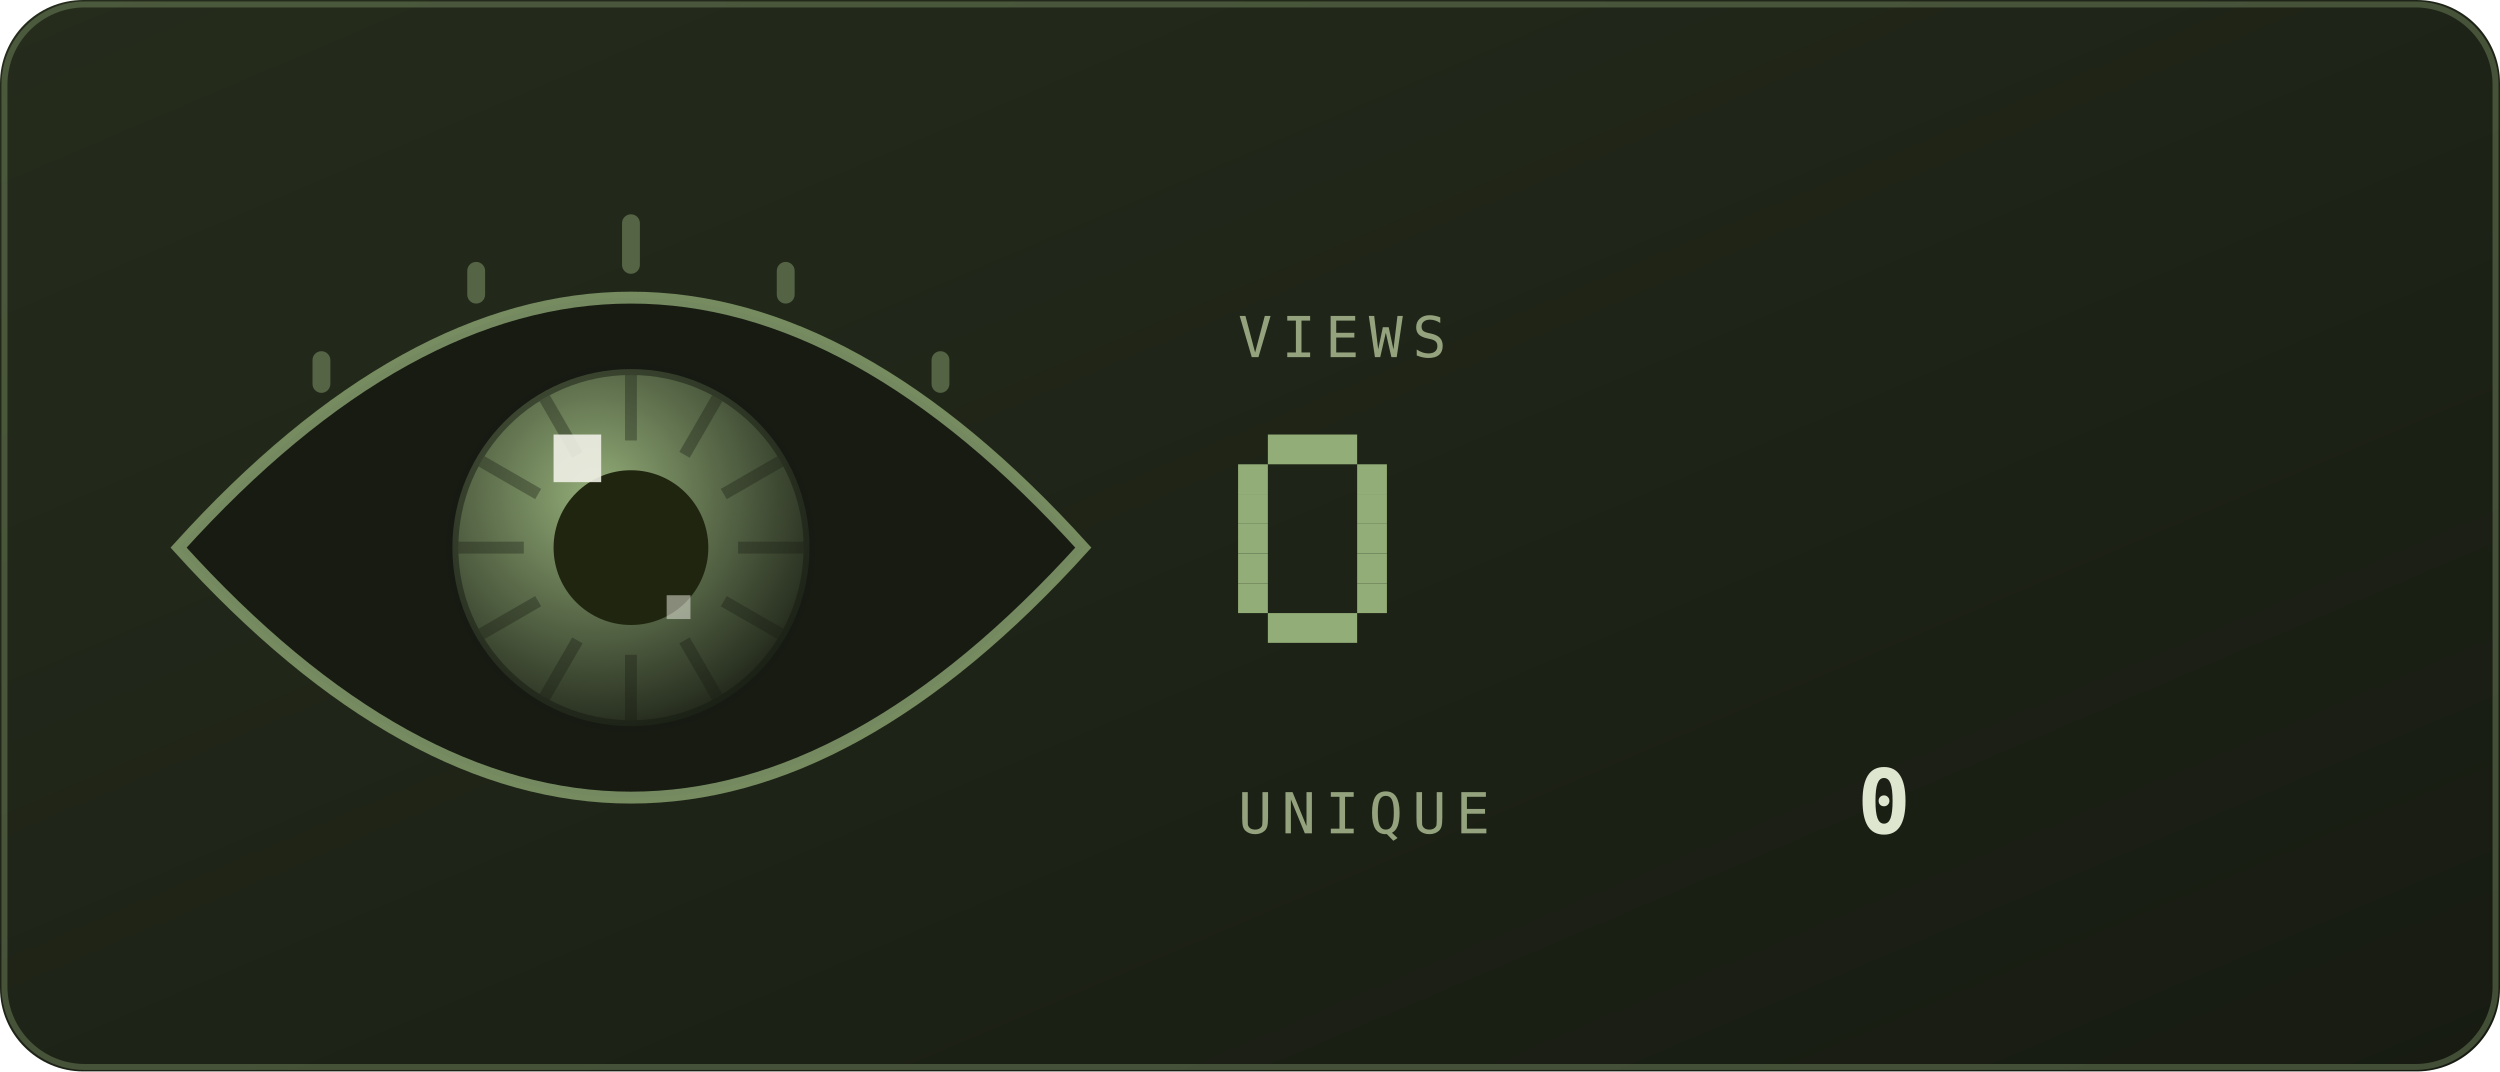
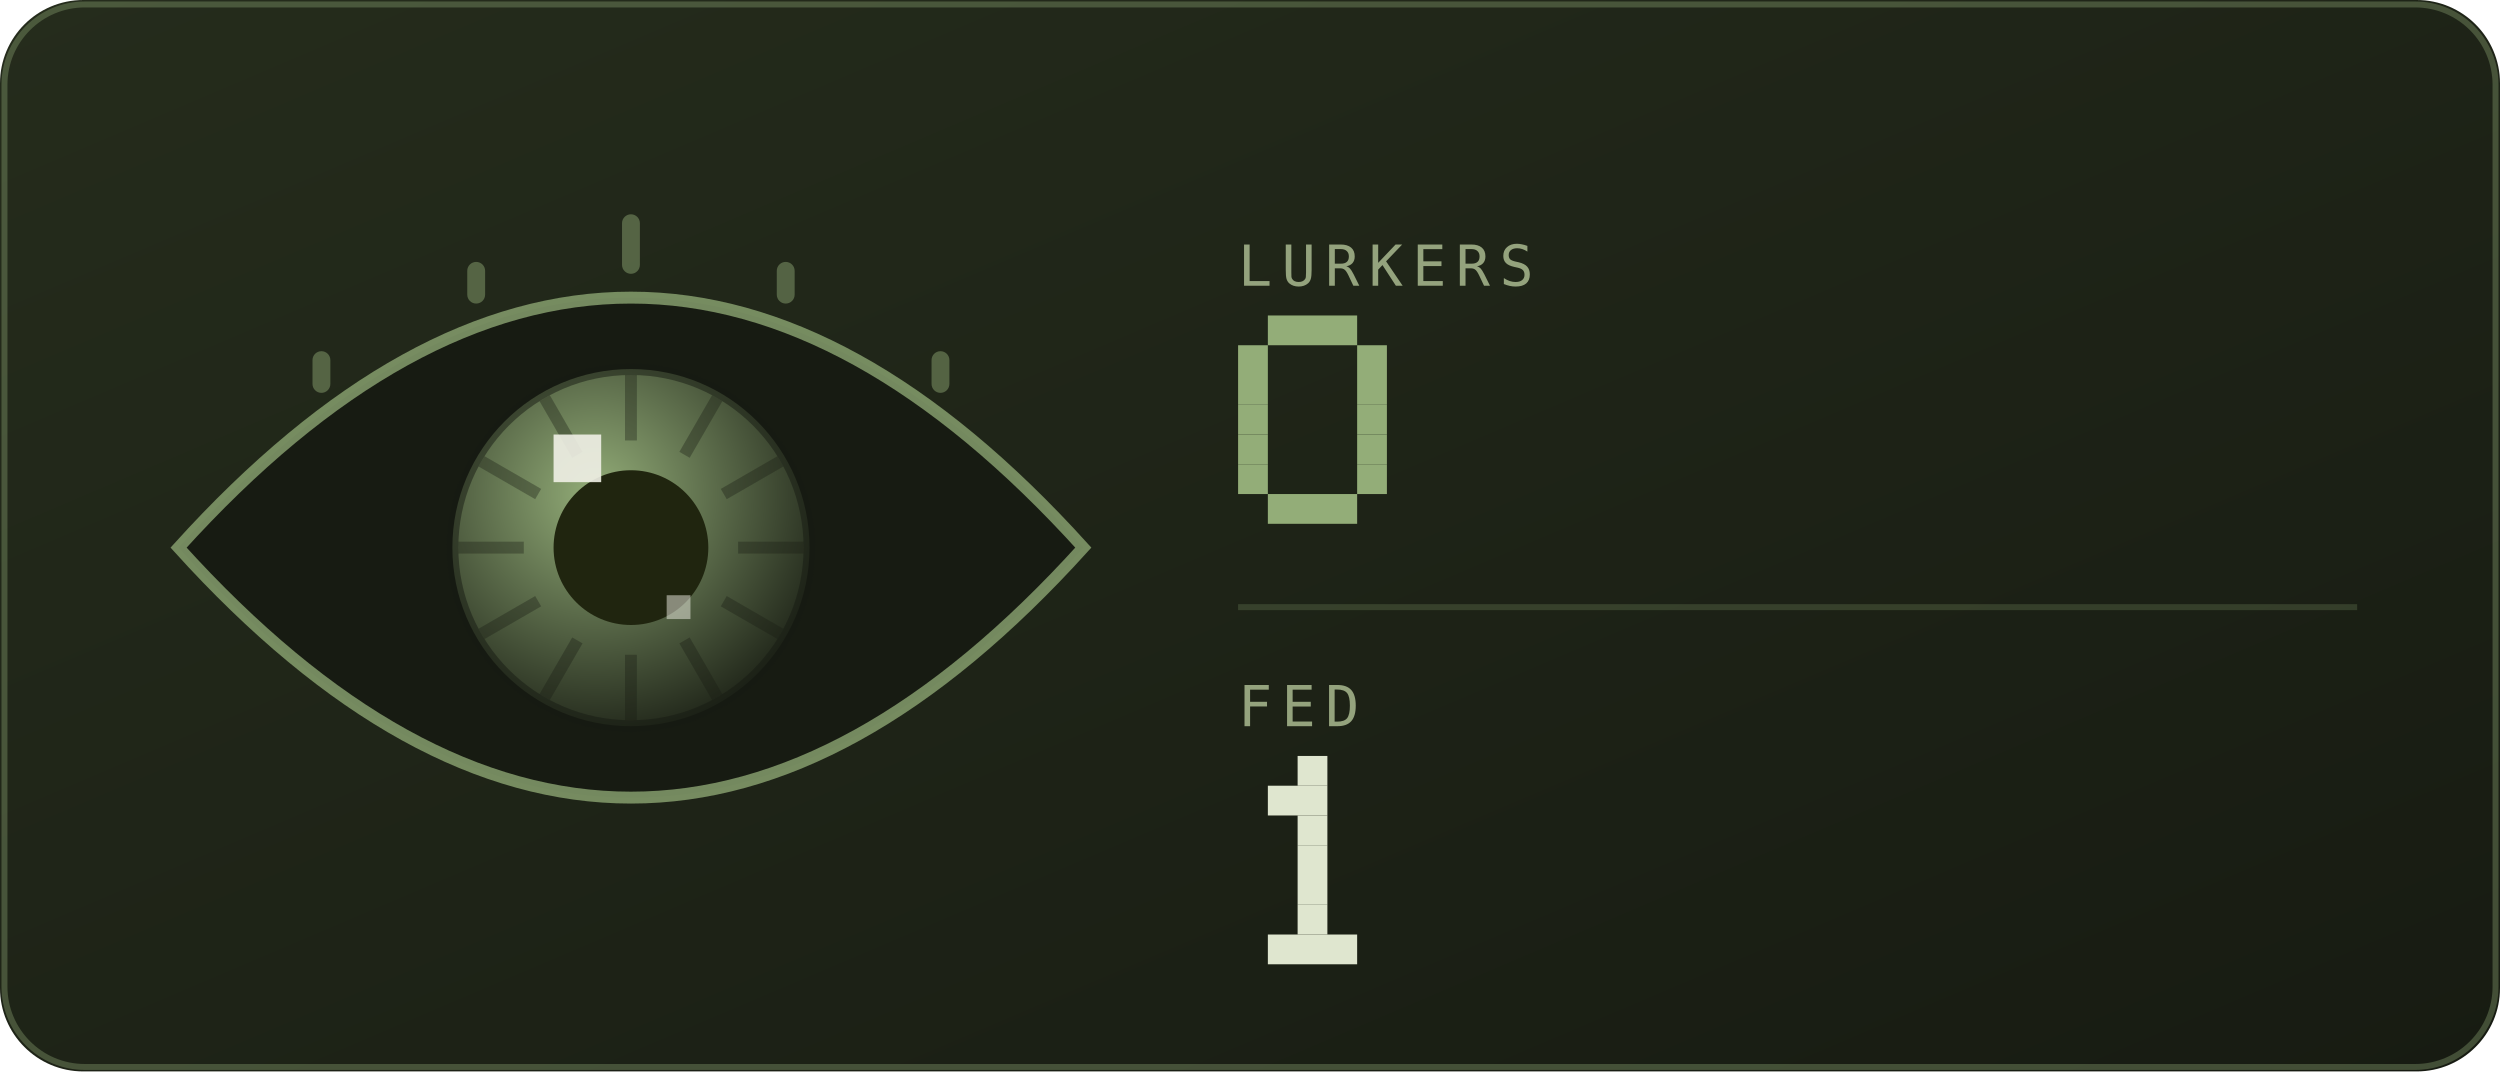
<svg xmlns="http://www.w3.org/2000/svg" viewBox="0 0 420 180" width="420" height="180" role="img" aria-labelledby="eyet eyed">
  <defs>
    <linearGradient id="eyebg" x1="0" y1="0" x2="1" y2="1">
      <stop offset="0" stop-color="#252c1c" />
      <stop offset="1" stop-color="#171b12" />
    </linearGradient>
  </defs>
  <style>
    .mono{font-family:ui-monospace,SFMono-Regular,Menlo,Consolas,"DejaVu Sans Mono",monospace}
    .lbl{font-size:9.5px;letter-spacing:1.6px;fill:#94a37d}
    .big{font-size:31px;font-weight:700;fill:#dfe6cf}
    .med{font-size:15px;font-weight:700;fill:#dfe6cf}
    .sm{font-size:11px;fill:#dfe6cf}
    .dim{font-size:11px;fill:#94a37d}
    
    .pulse{animation:pulse 3.4s ease-in-out infinite}
    @keyframes pulse{0%,100%{opacity:1}50%{opacity:.62}}
    
    .lidT{animation:lidT 6.4s ease-in-out infinite}
    .lidB{animation:lidB 6.4s ease-in-out infinite}
    @keyframes lidT{0%,88%{transform:translateY(0)}92%,94%{transform:translateY(104px)}97%,100%{transform:translateY(0)}}
    @keyframes lidB{0%,88%{transform:translateY(0)}92%,94%{transform:translateY(-104px)}97%,100%{transform:translateY(0)}}
</style>
  <rect width="420" height="180" rx="14" fill="url(#eyebg)" />
  <rect x="0.75" y="0.75" width="418.5" height="178.5" rx="13.5" fill="none" stroke="#93ad78" stroke-opacity="0.35" />
  <defs>
    <radialGradient id="eyeIris" cx="0.4" cy="0.35" r="0.75">
      <stop offset="0" stop-color="#93ad78" />
      <stop offset="1" stop-color="#171b12" />
    </radialGradient>
    <clipPath id="eyeClip">
      <path d="M30 92Q106 8 182 92Q106 176 30 92Z" />
    </clipPath>
  </defs>
  <g clip-path="url(#eyeClip)">
    <rect x="30" y="46" width="152" height="92" fill="#171b12" />
    <g>
      <animateTransform attributeName="transform" type="translate" values="-16 3; 14 -2; 6 4; -16 3" dur="9s" repeatCount="indefinite" calcMode="spline" keySplines="0.6 0 0.4 1;0.6 0 0.4 1;0.6 0 0.4 1" />
      <circle cx="106" cy="92" r="30" fill="url(#eyeIris)" />
      <rect x="105" y="63" width="2" height="11" fill="#171b12" opacity="0.35" transform="rotate(0 106 92)" />
      <rect x="105" y="63" width="2" height="11" fill="#171b12" opacity="0.35" transform="rotate(30 106 92)" />
      <rect x="105" y="63" width="2" height="11" fill="#171b12" opacity="0.35" transform="rotate(60 106 92)" />
      <rect x="105" y="63" width="2" height="11" fill="#171b12" opacity="0.35" transform="rotate(90 106 92)" />
      <rect x="105" y="63" width="2" height="11" fill="#171b12" opacity="0.35" transform="rotate(120 106 92)" />
      <rect x="105" y="63" width="2" height="11" fill="#171b12" opacity="0.35" transform="rotate(150 106 92)" />
      <rect x="105" y="63" width="2" height="11" fill="#171b12" opacity="0.35" transform="rotate(180 106 92)" />
      <rect x="105" y="63" width="2" height="11" fill="#171b12" opacity="0.35" transform="rotate(210 106 92)" />
      <rect x="105" y="63" width="2" height="11" fill="#171b12" opacity="0.35" transform="rotate(240 106 92)" />
      <rect x="105" y="63" width="2" height="11" fill="#171b12" opacity="0.35" transform="rotate(270 106 92)" />
      <rect x="105" y="63" width="2" height="11" fill="#171b12" opacity="0.35" transform="rotate(300 106 92)" />
      <rect x="105" y="63" width="2" height="11" fill="#171b12" opacity="0.35" transform="rotate(330 106 92)" />
      <circle cx="106" cy="92" r="30" fill="none" stroke="#171b12" stroke-opacity="0.5" stroke-width="2" />
      <circle cx="106" cy="92" r="13" fill="#20250f" />
      <rect x="93" y="73" width="8" height="8" fill="#efefe6" opacity="0.9" />
      <rect x="112" y="100" width="4" height="4" fill="#efefe6" opacity="0.5" />
    </g>
    <rect class="lidT" x="22" y="-116" width="168" height="104" fill="#252c1c" />
    <rect class="lidB" x="22" y="196" width="168" height="104" fill="#252c1c" />
  </g>
  <path d="M30 92Q106 8 182 92Q106 176 30 92Z" fill="none" stroke="#93ad78" stroke-opacity="0.75" stroke-width="2" />
  <rect x="52.5" y="59" width="3" height="7" rx="1.5" fill="#93ad78" opacity="0.45" />
  <rect x="78.5" y="44" width="3" height="7" rx="1.5" fill="#93ad78" opacity="0.45" />
  <rect x="104.5" y="36" width="3" height="10" rx="1.5" fill="#93ad78" opacity="0.45" />
  <rect x="130.5" y="44" width="3" height="7" rx="1.5" fill="#93ad78" opacity="0.45" />
  <rect x="156.5" y="59" width="3" height="7" rx="1.5" fill="#93ad78" opacity="0.45" />
-   <text class="mono lbl" x="208" y="60">VIEWS</text>
+   <text class="mono lbl" x="208" y="48">LURKERS</text>
  <g class="pulse">
-     <rect x="213" y="73" width="15" height="5" fill="#93ad78" />
+     <rect x="213" y="53" width="15" height="5" fill="#93ad78" />
+     <rect x="208" y="58" width="5" height="5" fill="#93ad78" />
+     <rect x="228" y="58" width="5" height="5" fill="#93ad78" />
+     <rect x="208" y="63" width="5" height="5" fill="#93ad78" />
+     <rect x="228" y="63" width="5" height="5" fill="#93ad78" />
+     <rect x="208" y="68" width="5" height="5" fill="#93ad78" />
+     <rect x="228" y="68" width="5" height="5" fill="#93ad78" />
+     <rect x="208" y="73" width="5" height="5" fill="#93ad78" />
+     <rect x="228" y="73" width="5" height="5" fill="#93ad78" />
    <rect x="208" y="78" width="5" height="5" fill="#93ad78" />
    <rect x="228" y="78" width="5" height="5" fill="#93ad78" />
-     <rect x="208" y="83" width="5" height="5" fill="#93ad78" />
-     <rect x="228" y="83" width="5" height="5" fill="#93ad78" />
-     <rect x="208" y="88" width="5" height="5" fill="#93ad78" />
-     <rect x="228" y="88" width="5" height="5" fill="#93ad78" />
-     <rect x="208" y="93" width="5" height="5" fill="#93ad78" />
-     <rect x="228" y="93" width="5" height="5" fill="#93ad78" />
-     <rect x="208" y="98" width="5" height="5" fill="#93ad78" />
-     <rect x="228" y="98" width="5" height="5" fill="#93ad78" />
-     <rect x="213" y="103" width="15" height="5" fill="#93ad78" />
+     <rect x="213" y="83" width="15" height="5" fill="#93ad78" />
  </g>
-   <text class="mono lbl" x="208" y="140">UNIQUE</text>
-   <text class="mono med" x="312" y="140">0</text>
+   <line x1="208" y1="102" x2="396" y2="102" stroke="#93ad78" stroke-opacity="0.22" />
+   <text class="mono lbl" x="208" y="122">FED</text>
+   <rect x="218" y="127" width="5" height="5" fill="#dfe6cf" />
+   <rect x="213" y="132" width="10" height="5" fill="#dfe6cf" />
+   <rect x="218" y="137" width="5" height="5" fill="#dfe6cf" />
+   <rect x="218" y="142" width="5" height="5" fill="#dfe6cf" />
+   <rect x="218" y="147" width="5" height="5" fill="#dfe6cf" />
+   <rect x="218" y="152" width="5" height="5" fill="#dfe6cf" />
+   <rect x="213" y="157" width="15" height="5" fill="#dfe6cf" />
</svg>
